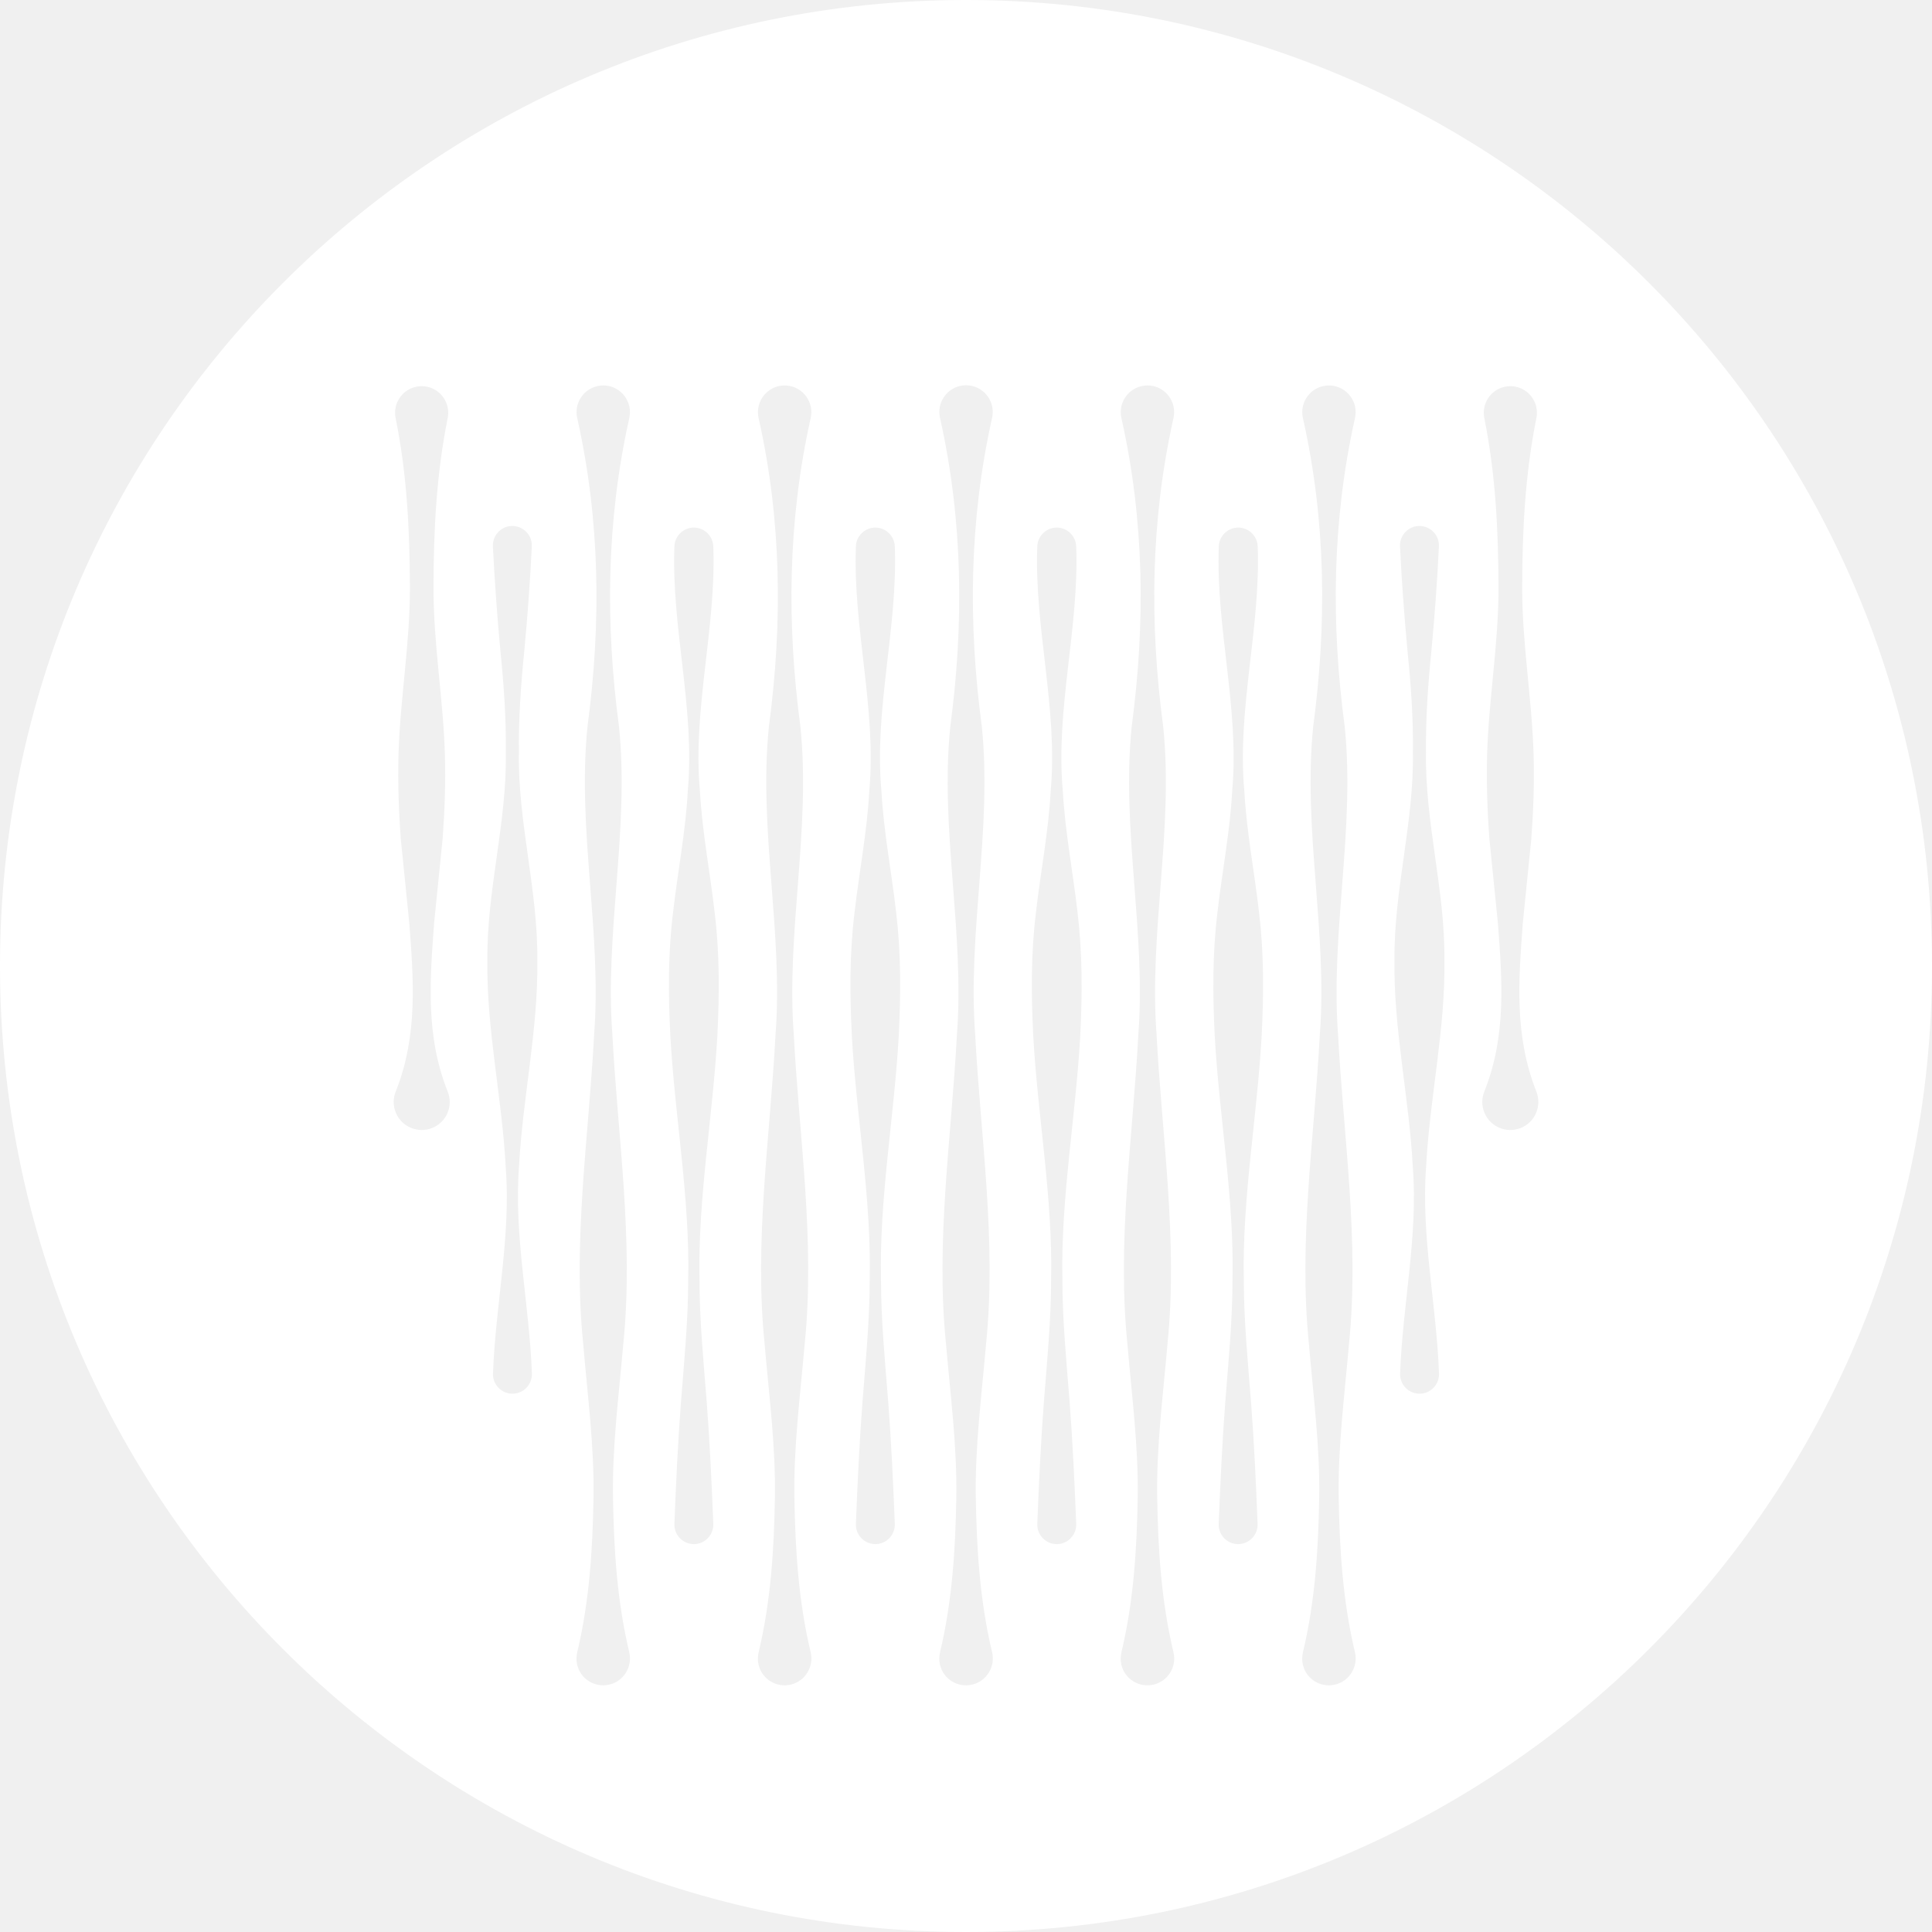
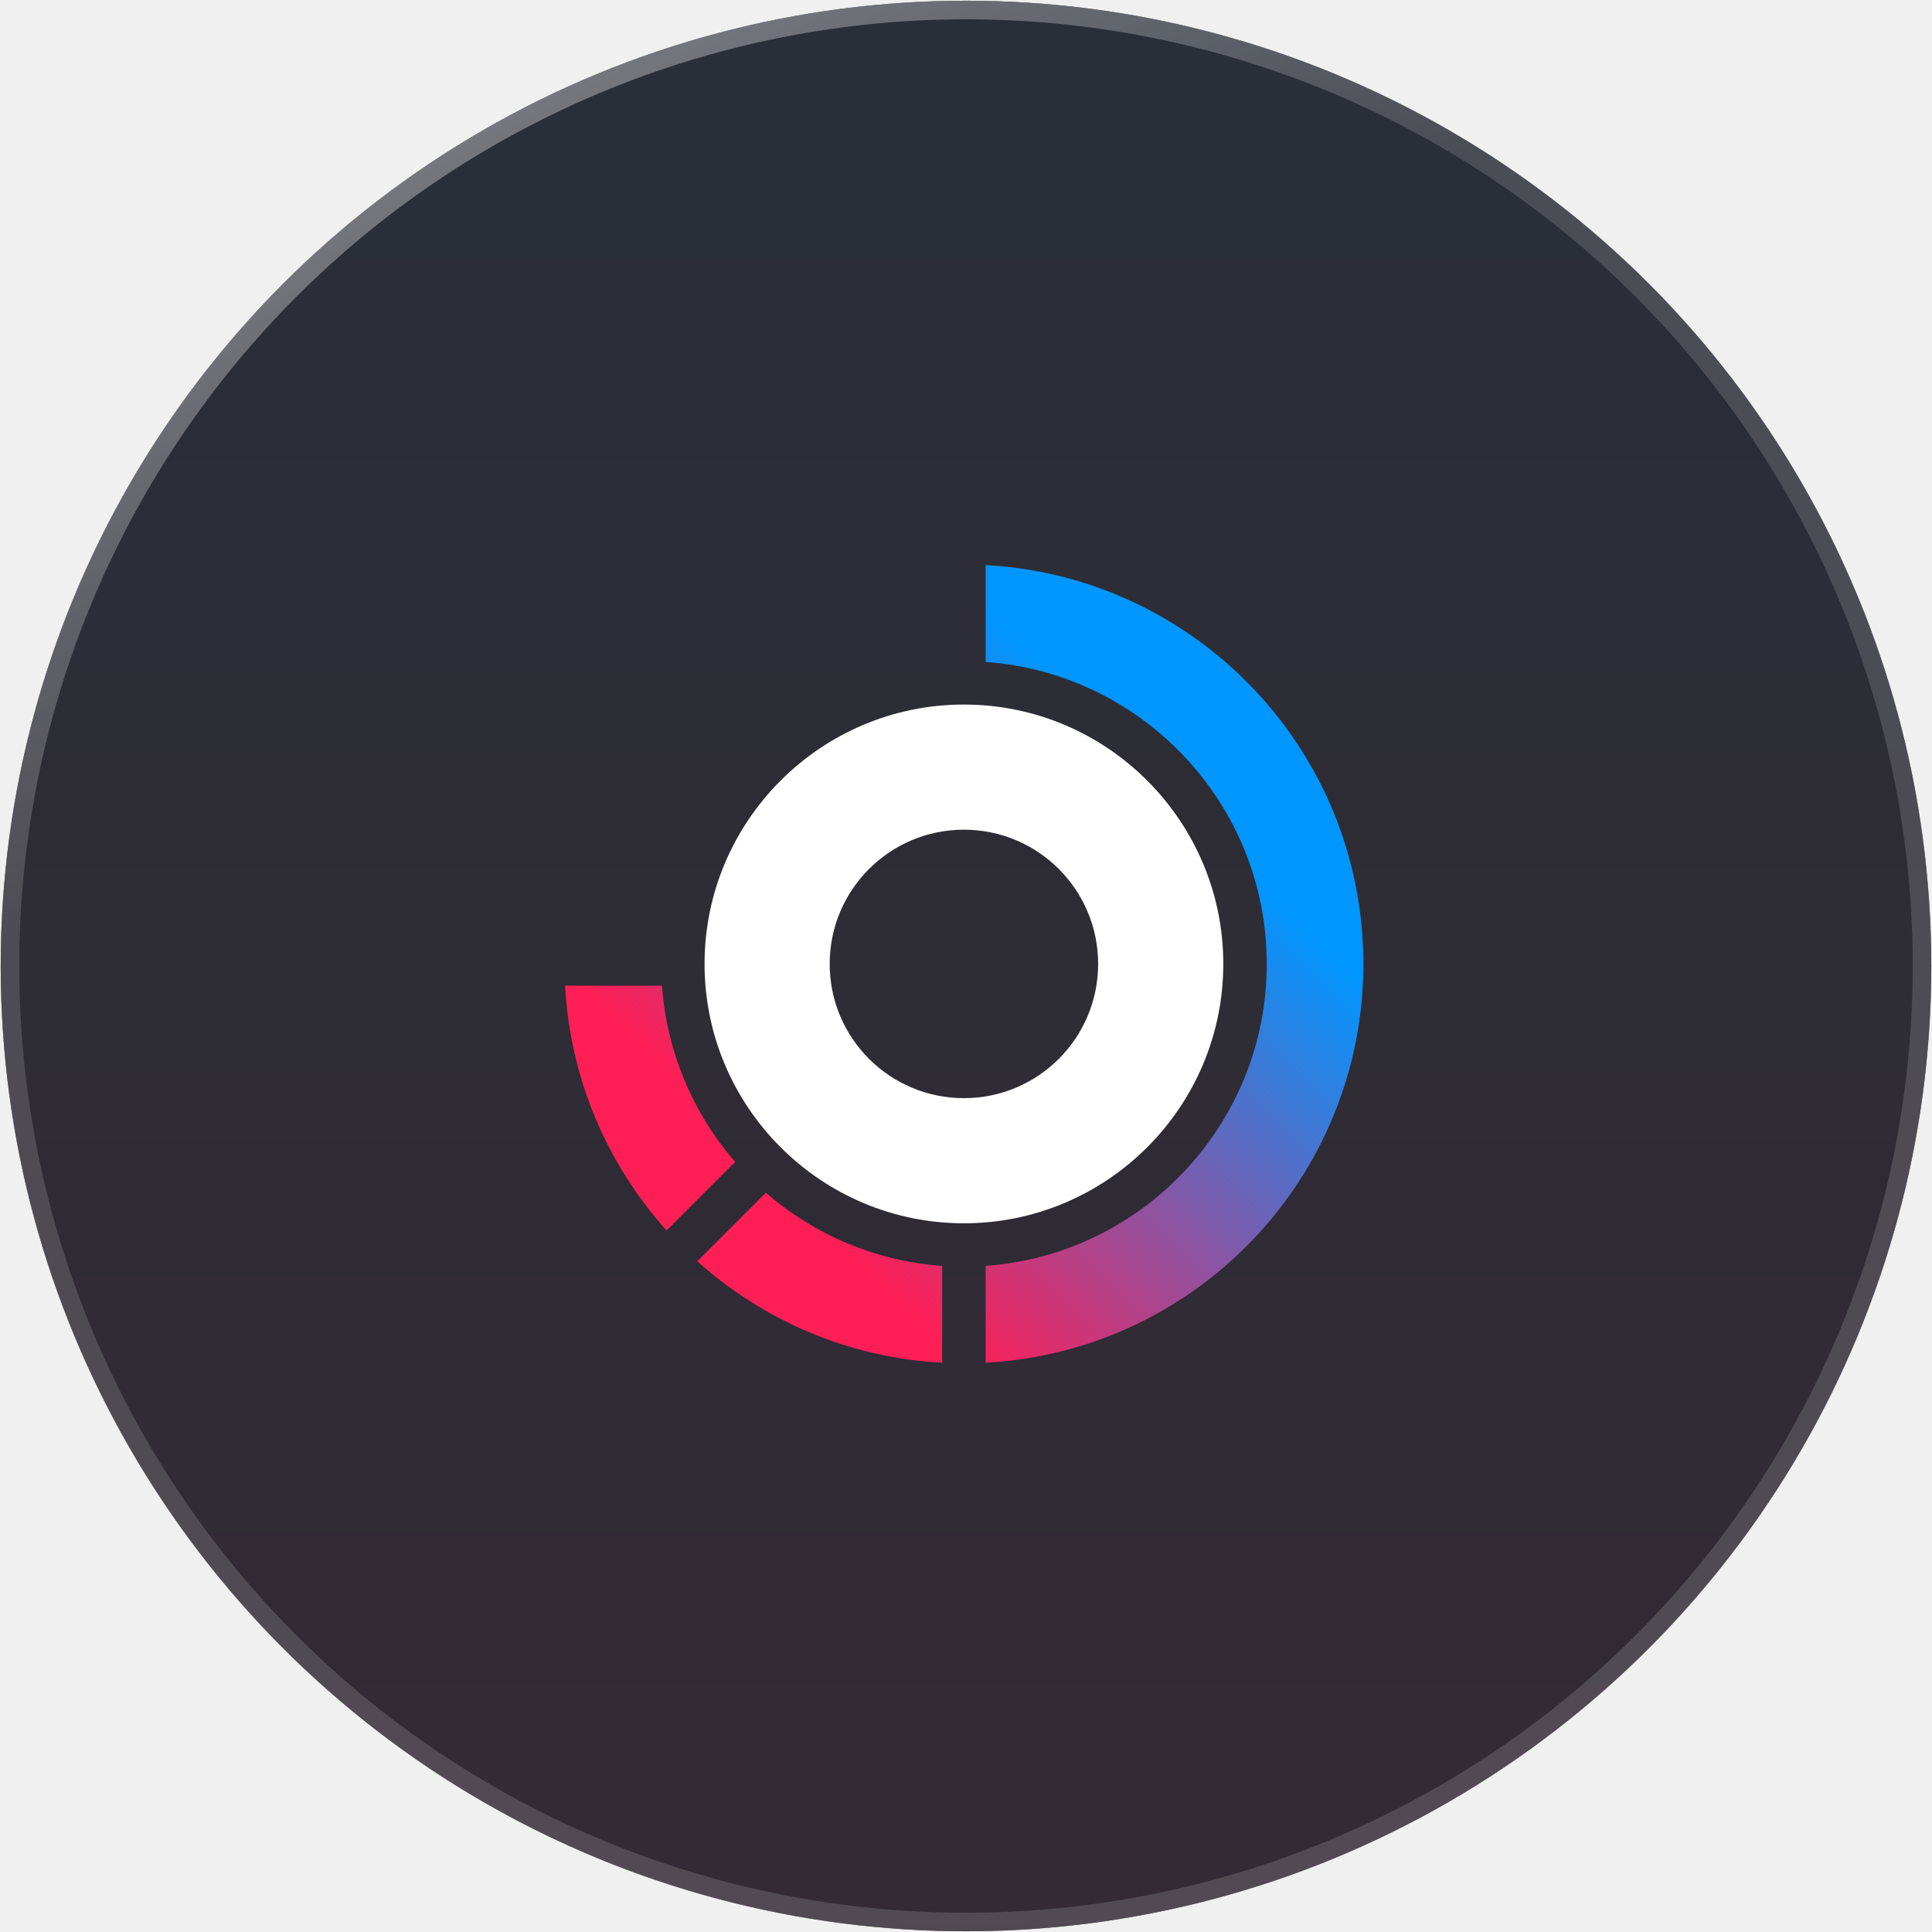
- <svg xmlns="http://www.w3.org/2000/svg" version="1.1" id="图层_1" x="0px" y="0px" viewBox="0 0 193.2 193.2" style="enable-background:new 0 0 193.2 193.2;" xml:space="preserve">
-   <style type="text/css">
- 	.st0{fill:#FFFFFF;}
- </style>
-   <path class="st0" d="M96.6,0C43.25,0,0,43.25,0,96.6s43.25,96.6,96.6,96.6c53.35,0,96.6-43.25,96.6-96.6S149.95,0,96.6,0z   M43.21,112.8c-1.44,0.57-3.07-0.13-3.64-1.56c-0.28-0.69-0.26-1.44,0-2.08c2.24-5.61,1.78-11.23,1.36-16.84l-0.85-8.42  c-0.21-2.81-0.3-5.61-0.23-8.42c0.16-5.61,1.17-11.23,1.14-16.84c-0.02-5.61-0.29-11.23-1.43-16.84c-0.29-1.44,0.64-2.84,2.08-3.13  c1.44-0.29,2.84,0.64,3.13,2.08c0.07,0.35,0.07,0.72,0,1.05c-1.13,5.61-1.41,11.23-1.42,16.84c-0.03,5.61,0.98,11.23,1.14,16.84  c0.08,2.81-0.02,5.61-0.23,8.42l-0.85,8.42c-0.41,5.61-0.88,11.23,1.36,16.84C45.35,110.6,44.65,112.23,43.21,112.8z M53.19,137.35  c0.04,1.07-0.8,1.98-1.87,2.02c-1.07,0.04-1.98-0.8-2.02-1.87c0-0.05,0-0.1,0-0.14c0.25-6.89,1.81-13.79,1.27-20.68  c-0.36-6.89-1.94-13.79-1.83-20.68c-0.08-6.89,1.96-13.79,1.84-20.68c0.05-3.45-0.2-6.89-0.55-10.34  c-0.32-3.45-0.57-6.89-0.74-10.34c-0.05-1.07,0.78-1.99,1.85-2.04c1.07-0.05,1.99,0.78,2.04,1.85c0,0.06,0,0.13,0,0.19  c-0.16,3.45-0.42,6.89-0.74,10.34c-0.35,3.45-0.59,6.89-0.55,10.34c-0.11,6.89,1.92,13.79,1.84,20.68  c0.11,6.89-1.47,13.79-1.83,20.68C51.38,123.57,52.94,130.46,53.19,137.35z M60.94,168.46c-1.44,0.34-2.88-0.54-3.22-1.98  c-0.1-0.42-0.09-0.85,0-1.24c1.23-5.14,1.54-10.29,1.63-15.43c0.09-5.14-0.6-10.29-1.03-15.43c-1.05-10.29,0.54-20.58,1.09-30.86  c0.79-10.29-1.71-20.57-0.66-30.86c1.37-10.29,1.28-20.58-1.03-30.86c-0.32-1.44,0.58-2.86,2.02-3.19s2.86,0.58,3.19,2.02  c0.09,0.39,0.08,0.8,0,1.17c-2.3,10.29-2.4,20.58-1.03,30.86c1.06,10.29-1.44,20.57-0.66,30.86c0.55,10.29,2.14,20.58,1.09,30.86  c-0.44,5.14-1.12,10.29-1.03,15.43c0.09,5.14,0.4,10.29,1.63,15.43C63.26,166.67,62.37,168.12,60.94,168.46z M71.74,103.51  c-0.45,8.15-1.96,16.29-1.79,24.44c0,4.07,0.4,8.15,0.72,12.22c0.31,4.07,0.5,8.15,0.66,12.22c0.04,1.07-0.8,1.98-1.87,2.02  c-1.07,0.04-1.98-0.8-2.02-1.87c0-0.05,0-0.1,0-0.15c0.16-4.07,0.35-8.15,0.66-12.22c0.32-4.07,0.72-8.15,0.72-12.22  c0.18-8.15-1.34-16.29-1.79-24.44c-0.2-4.07-0.23-8.15,0.27-12.22c0.46-4.07,1.27-8.15,1.48-12.22c0.74-8.15-1.65-16.29-1.34-24.44  c0.04-1.07,0.95-1.91,2.02-1.87c1.02,0.04,1.83,0.87,1.87,1.87c0.31,8.15-2.08,16.29-1.34,24.44c0.22,4.07,1.02,8.15,1.48,12.22  C71.97,95.36,71.94,99.44,71.74,103.51z M79.08,168.46c-1.44,0.34-2.88-0.54-3.22-1.98c-0.1-0.42-0.09-0.85,0-1.24  c1.23-5.14,1.54-10.29,1.63-15.43c0.09-5.14-0.59-10.29-1.03-15.43c-1.05-10.29,0.54-20.58,1.09-30.86  c0.79-10.29-1.71-20.57-0.66-30.86c1.37-10.29,1.28-20.58-1.03-30.86c-0.32-1.44,0.58-2.86,2.02-3.19c1.44-0.32,2.86,0.58,3.19,2.02  c0.09,0.39,0.08,0.8,0,1.17c-2.3,10.29-2.4,20.58-1.03,30.86c1.06,10.29-1.44,20.57-0.66,30.86c0.55,10.29,2.14,20.58,1.09,30.86  c-0.44,5.14-1.12,10.29-1.03,15.43c0.09,5.14,0.4,10.29,1.63,15.43C81.4,166.67,80.52,168.12,79.08,168.46z M89.88,103.51  c-0.45,8.15-1.96,16.29-1.78,24.44c0,4.07,0.4,8.15,0.72,12.22c0.31,4.07,0.5,8.15,0.66,12.22c0.04,1.07-0.8,1.98-1.87,2.02  c-1.07,0.04-1.98-0.8-2.02-1.87c0-0.05,0-0.1,0-0.15c0.16-4.07,0.35-8.15,0.66-12.22c0.32-4.07,0.72-8.15,0.72-12.22  c0.18-8.15-1.34-16.29-1.79-24.44c-0.2-4.07-0.23-8.15,0.27-12.22c0.46-4.07,1.27-8.15,1.48-12.22c0.74-8.15-1.65-16.29-1.34-24.44  c0.04-1.07,0.95-1.91,2.02-1.87c1.02,0.04,1.83,0.87,1.87,1.87c0.31,8.15-2.08,16.29-1.34,24.44c0.22,4.07,1.02,8.15,1.48,12.22  C90.11,95.36,90.08,99.44,89.88,103.51z M97.22,168.46c-1.44,0.34-2.88-0.54-3.22-1.98c-0.1-0.42-0.09-0.85,0-1.24  c1.23-5.14,1.54-10.29,1.63-15.43c0.09-5.14-0.59-10.29-1.03-15.43c-1.05-10.29,0.54-20.58,1.09-30.86  c0.79-10.29-1.71-20.57-0.66-30.86C96.4,62.36,96.3,52.07,94,41.78c-0.32-1.44,0.58-2.86,2.02-3.19c1.44-0.32,2.86,0.58,3.19,2.02  c0.09,0.39,0.08,0.8,0,1.17c-2.3,10.29-2.4,20.58-1.03,30.86c1.06,10.29-1.44,20.57-0.66,30.86c0.55,10.29,2.14,20.58,1.09,30.86  c-0.44,5.14-1.12,10.29-1.03,15.43c0.09,5.14,0.4,10.29,1.63,15.43C99.55,166.67,98.66,168.12,97.22,168.46z M108.03,103.51  c-0.45,8.15-1.96,16.29-1.79,24.44c0,4.07,0.4,8.15,0.72,12.22c0.31,4.07,0.5,8.15,0.66,12.22c0.04,1.07-0.8,1.98-1.87,2.02  c-1.07,0.04-1.98-0.8-2.02-1.87c0-0.05,0-0.1,0-0.15c0.16-4.07,0.35-8.15,0.66-12.22c0.32-4.07,0.72-8.15,0.72-12.22  c0.18-8.15-1.34-16.29-1.79-24.44c-0.2-4.07-0.23-8.15,0.27-12.22c0.46-4.07,1.27-8.15,1.48-12.22c0.74-8.15-1.65-16.29-1.34-24.44  c0.04-1.07,0.95-1.91,2.02-1.87c1.02,0.04,1.83,0.87,1.87,1.87c0.31,8.15-2.08,16.29-1.34,24.44c0.22,4.07,1.02,8.15,1.48,12.22  C108.25,95.36,108.23,99.44,108.03,103.51z M115.36,168.46c-1.44,0.34-2.88-0.54-3.22-1.98c-0.1-0.42-0.09-0.85,0-1.24  c1.23-5.14,1.54-10.29,1.63-15.43c0.09-5.14-0.6-10.29-1.03-15.43c-1.05-10.29,0.54-20.58,1.09-30.86  c0.79-10.29-1.71-20.57-0.66-30.86c1.37-10.29,1.28-20.58-1.03-30.86c-0.32-1.44,0.58-2.86,2.02-3.19s2.86,0.58,3.19,2.02  c0.09,0.39,0.08,0.8,0,1.17c-2.3,10.29-2.4,20.58-1.03,30.86c1.06,10.29-1.44,20.57-0.66,30.86c0.55,10.29,2.14,20.58,1.09,30.86  c-0.44,5.14-1.12,10.29-1.03,15.43c0.09,5.14,0.4,10.29,1.63,15.43C117.69,166.67,116.8,168.12,115.36,168.46z M126.17,103.51  c-0.45,8.15-1.96,16.29-1.79,24.44c0,4.07,0.4,8.15,0.72,12.22c0.31,4.07,0.5,8.15,0.66,12.22c0.04,1.07-0.8,1.98-1.87,2.02  c-1.07,0.04-1.98-0.8-2.02-1.87c0-0.05,0-0.1,0-0.15c0.16-4.07,0.35-8.15,0.66-12.22c0.32-4.07,0.72-8.15,0.72-12.22  c0.18-8.15-1.34-16.29-1.78-24.44c-0.2-4.07-0.23-8.15,0.27-12.22c0.46-4.07,1.27-8.15,1.48-12.22c0.74-8.15-1.65-16.29-1.34-24.44  c0.04-1.07,0.95-1.91,2.02-1.87c1.02,0.04,1.83,0.87,1.87,1.87c0.31,8.15-2.08,16.29-1.34,24.44c0.22,4.07,1.02,8.15,1.48,12.22  C126.4,95.36,126.37,99.44,126.17,103.51z M133.51,168.46c-1.44,0.34-2.88-0.54-3.22-1.98c-0.1-0.42-0.09-0.85,0-1.24  c1.23-5.14,1.54-10.29,1.63-15.43c0.09-5.14-0.6-10.29-1.03-15.43c-1.05-10.29,0.54-20.58,1.09-30.86  c0.79-10.29-1.71-20.57-0.66-30.86c1.37-10.29,1.28-20.58-1.03-30.86c-0.32-1.44,0.58-2.86,2.02-3.19c1.44-0.32,2.86,0.58,3.19,2.02  c0.09,0.39,0.08,0.8,0,1.17c-2.3,10.29-2.4,20.58-1.03,30.86c1.06,10.29-1.44,20.57-0.66,30.86c0.55,10.29,2.14,20.58,1.09,30.86  c-0.44,5.14-1.12,10.29-1.03,15.43c0.09,5.14,0.4,10.29,1.63,15.43C135.83,166.67,134.94,168.12,133.51,168.46z M143.9,137.35  c0.04,1.07-0.8,1.98-1.87,2.02c-1.07,0.04-1.98-0.8-2.02-1.87c0-0.05,0-0.1,0-0.14c0.25-6.89,1.81-13.79,1.27-20.68  c-0.36-6.89-1.94-13.79-1.83-20.68c-0.08-6.89,1.95-13.79,1.84-20.68c0.05-3.45-0.2-6.89-0.55-10.34  c-0.32-3.45-0.57-6.89-0.74-10.34c-0.05-1.07,0.78-1.99,1.85-2.04c1.07-0.05,1.99,0.78,2.04,1.85c0,0.06,0,0.13,0,0.19  c-0.16,3.45-0.42,6.89-0.74,10.34c-0.35,3.45-0.59,6.89-0.55,10.34c-0.11,6.89,1.92,13.79,1.84,20.68  c0.11,6.89-1.47,13.79-1.83,20.68C142.09,123.57,143.65,130.46,143.9,137.35z M152.07,112.8c-1.44,0.57-3.07-0.13-3.64-1.56  c-0.28-0.69-0.26-1.44,0-2.08c2.24-5.61,1.78-11.23,1.36-16.84l-0.85-8.42c-0.21-2.81-0.3-5.61-0.23-8.42  c0.16-5.61,1.17-11.23,1.14-16.84c-0.02-5.61-0.29-11.23-1.42-16.84c-0.29-1.44,0.64-2.84,2.08-3.13c1.44-0.29,2.84,0.64,3.13,2.08  c0.07,0.35,0.07,0.72,0,1.05c-1.13,5.61-1.41,11.23-1.42,16.84c-0.03,5.61,0.98,11.23,1.14,16.84c0.08,2.81-0.02,5.61-0.23,8.42  l-0.85,8.42c-0.41,5.61-0.88,11.23,1.36,16.84C154.2,110.6,153.51,112.23,152.07,112.8z" />
+ <svg xmlns="http://www.w3.org/2000/svg" width="104" height="104" viewBox="0 0 104 104" fill="none">
+   <g clip-path="url(#clip0_1_17)">
+     <path d="M26.019 7C42.096 -2.282 61.904 -2.282 77.981 7C94.058 16.282 103.962 33.436 103.962 52C103.962 70.564 94.058 87.718 77.981 97C61.904 106.282 42.096 106.282 26.019 97C9.942 87.718 0.038 70.564 0.038 52C0.038 33.436 9.942 16.282 26.019 7Z" fill="black" fill-opacity="0.64" />
+     <path d="M26.019 7C42.096 -2.282 61.904 -2.282 77.981 7C94.058 16.282 103.962 33.436 103.962 52C103.962 70.564 94.058 87.718 77.981 97C61.904 106.282 42.096 106.282 26.019 97C9.942 87.718 0.038 70.564 0.038 52C0.038 33.436 9.942 16.282 26.019 7Z" fill="url(#paint0_linear_1_17)" fill-opacity="0.15" />
+     <path d="M26.019 7C42.096 -2.282 61.904 -2.282 77.981 7C94.058 16.282 103.962 33.436 103.962 52C103.962 70.564 94.058 87.718 77.981 97C61.904 106.282 42.096 106.282 26.019 97C9.942 87.718 0.038 70.564 0.038 52C0.038 33.436 9.942 16.282 26.019 7Z" fill="black" fill-opacity="0.5" />
+     <path d="M0.538 52C0.538 33.615 10.347 16.626 26.269 7.433C42.191 -1.76 61.809 -1.76 77.731 7.433C93.653 16.626 103.462 33.615 103.462 52C103.462 70.385 93.653 87.374 77.731 96.567C61.809 105.76 42.191 105.76 26.269 96.567C10.347 87.374 0.538 70.385 0.538 52Z" stroke="url(#paint1_radial_1_17)" stroke-opacity="0.15" />
+     <path d="M0.538 52C0.538 33.615 10.347 16.626 26.269 7.433C42.191 -1.76 61.809 -1.76 77.731 7.433C93.653 16.626 103.462 33.615 103.462 52C103.462 70.385 93.653 87.374 77.731 96.567C61.809 105.76 42.191 105.76 26.269 96.567C10.347 87.374 0.538 70.385 0.538 52Z" stroke="url(#paint2_linear_1_17)" stroke-opacity="0.5" />
+     <path d="M51.888 37.926C44.189 37.926 37.926 44.19 37.926 51.888C37.926 59.587 44.189 65.85 51.888 65.85C59.586 65.85 65.85 59.587 65.85 51.888C65.85 44.19 59.586 37.926 51.888 37.926ZM51.888 59.114C47.897 59.114 44.662 55.879 44.662 51.888C44.662 47.897 47.897 44.663 51.888 44.663C55.879 44.663 59.113 47.897 59.113 51.888C59.113 55.879 55.879 59.114 51.888 59.114Z" fill="white" />
+     <path fill-rule="evenodd" clip-rule="evenodd" d="M53.058 35.633V30.42C64.389 31.026 73.39 40.407 73.39 51.888C73.39 63.37 64.389 72.748 53.058 73.356V68.143C61.503 67.54 68.19 60.484 68.19 51.888C68.19 43.293 61.503 36.236 53.058 35.633ZM39.575 62.548C37.336 59.964 35.893 56.672 35.636 53.058H30.42C30.69 58.115 32.713 62.704 35.883 66.238L39.572 62.548H39.575ZM50.718 73.356V68.143C47.102 67.886 43.81 66.446 41.226 64.204L37.536 67.894C41.072 71.066 45.661 73.086 50.716 73.356H50.718Z" fill="url(#paint3_linear_1_17)" />
+   </g>
+   <defs>
+     <linearGradient id="paint0_linear_1_17" x1="52" y1="-8" x2="52" y2="112" gradientUnits="userSpaceOnUse">
+       <stop stop-color="#3286F1" />
+       <stop offset="1" stop-color="#C43AC4" />
+     </linearGradient>
+     <radialGradient id="paint1_radial_1_17" cx="0" cy="0" r="1" gradientUnits="userSpaceOnUse" gradientTransform="translate(52 -7.99999) rotate(90) scale(154.286 154.286)">
+       <stop stop-color="white" />
+       <stop offset="1" stop-color="white" />
+     </radialGradient>
+     <linearGradient id="paint2_linear_1_17" x1="-8" y1="-8" x2="18.25" y2="40.75" gradientUnits="userSpaceOnUse">
+       <stop stop-color="white" />
+       <stop offset="1" stop-color="white" stop-opacity="0" />
+     </linearGradient>
+     <linearGradient id="paint3_linear_1_17" x1="53.901" y1="33.439" x2="32.768" y2="54.572" gradientUnits="userSpaceOnUse">
+       <stop stop-color="#0096FF" />
+       <stop offset="1" stop-color="#FF1E56" />
+     </linearGradient>
+     <clipPath id="clip0_1_17">
+       <rect width="104" height="104" fill="white" />
+     </clipPath>
+   </defs>
</svg>
